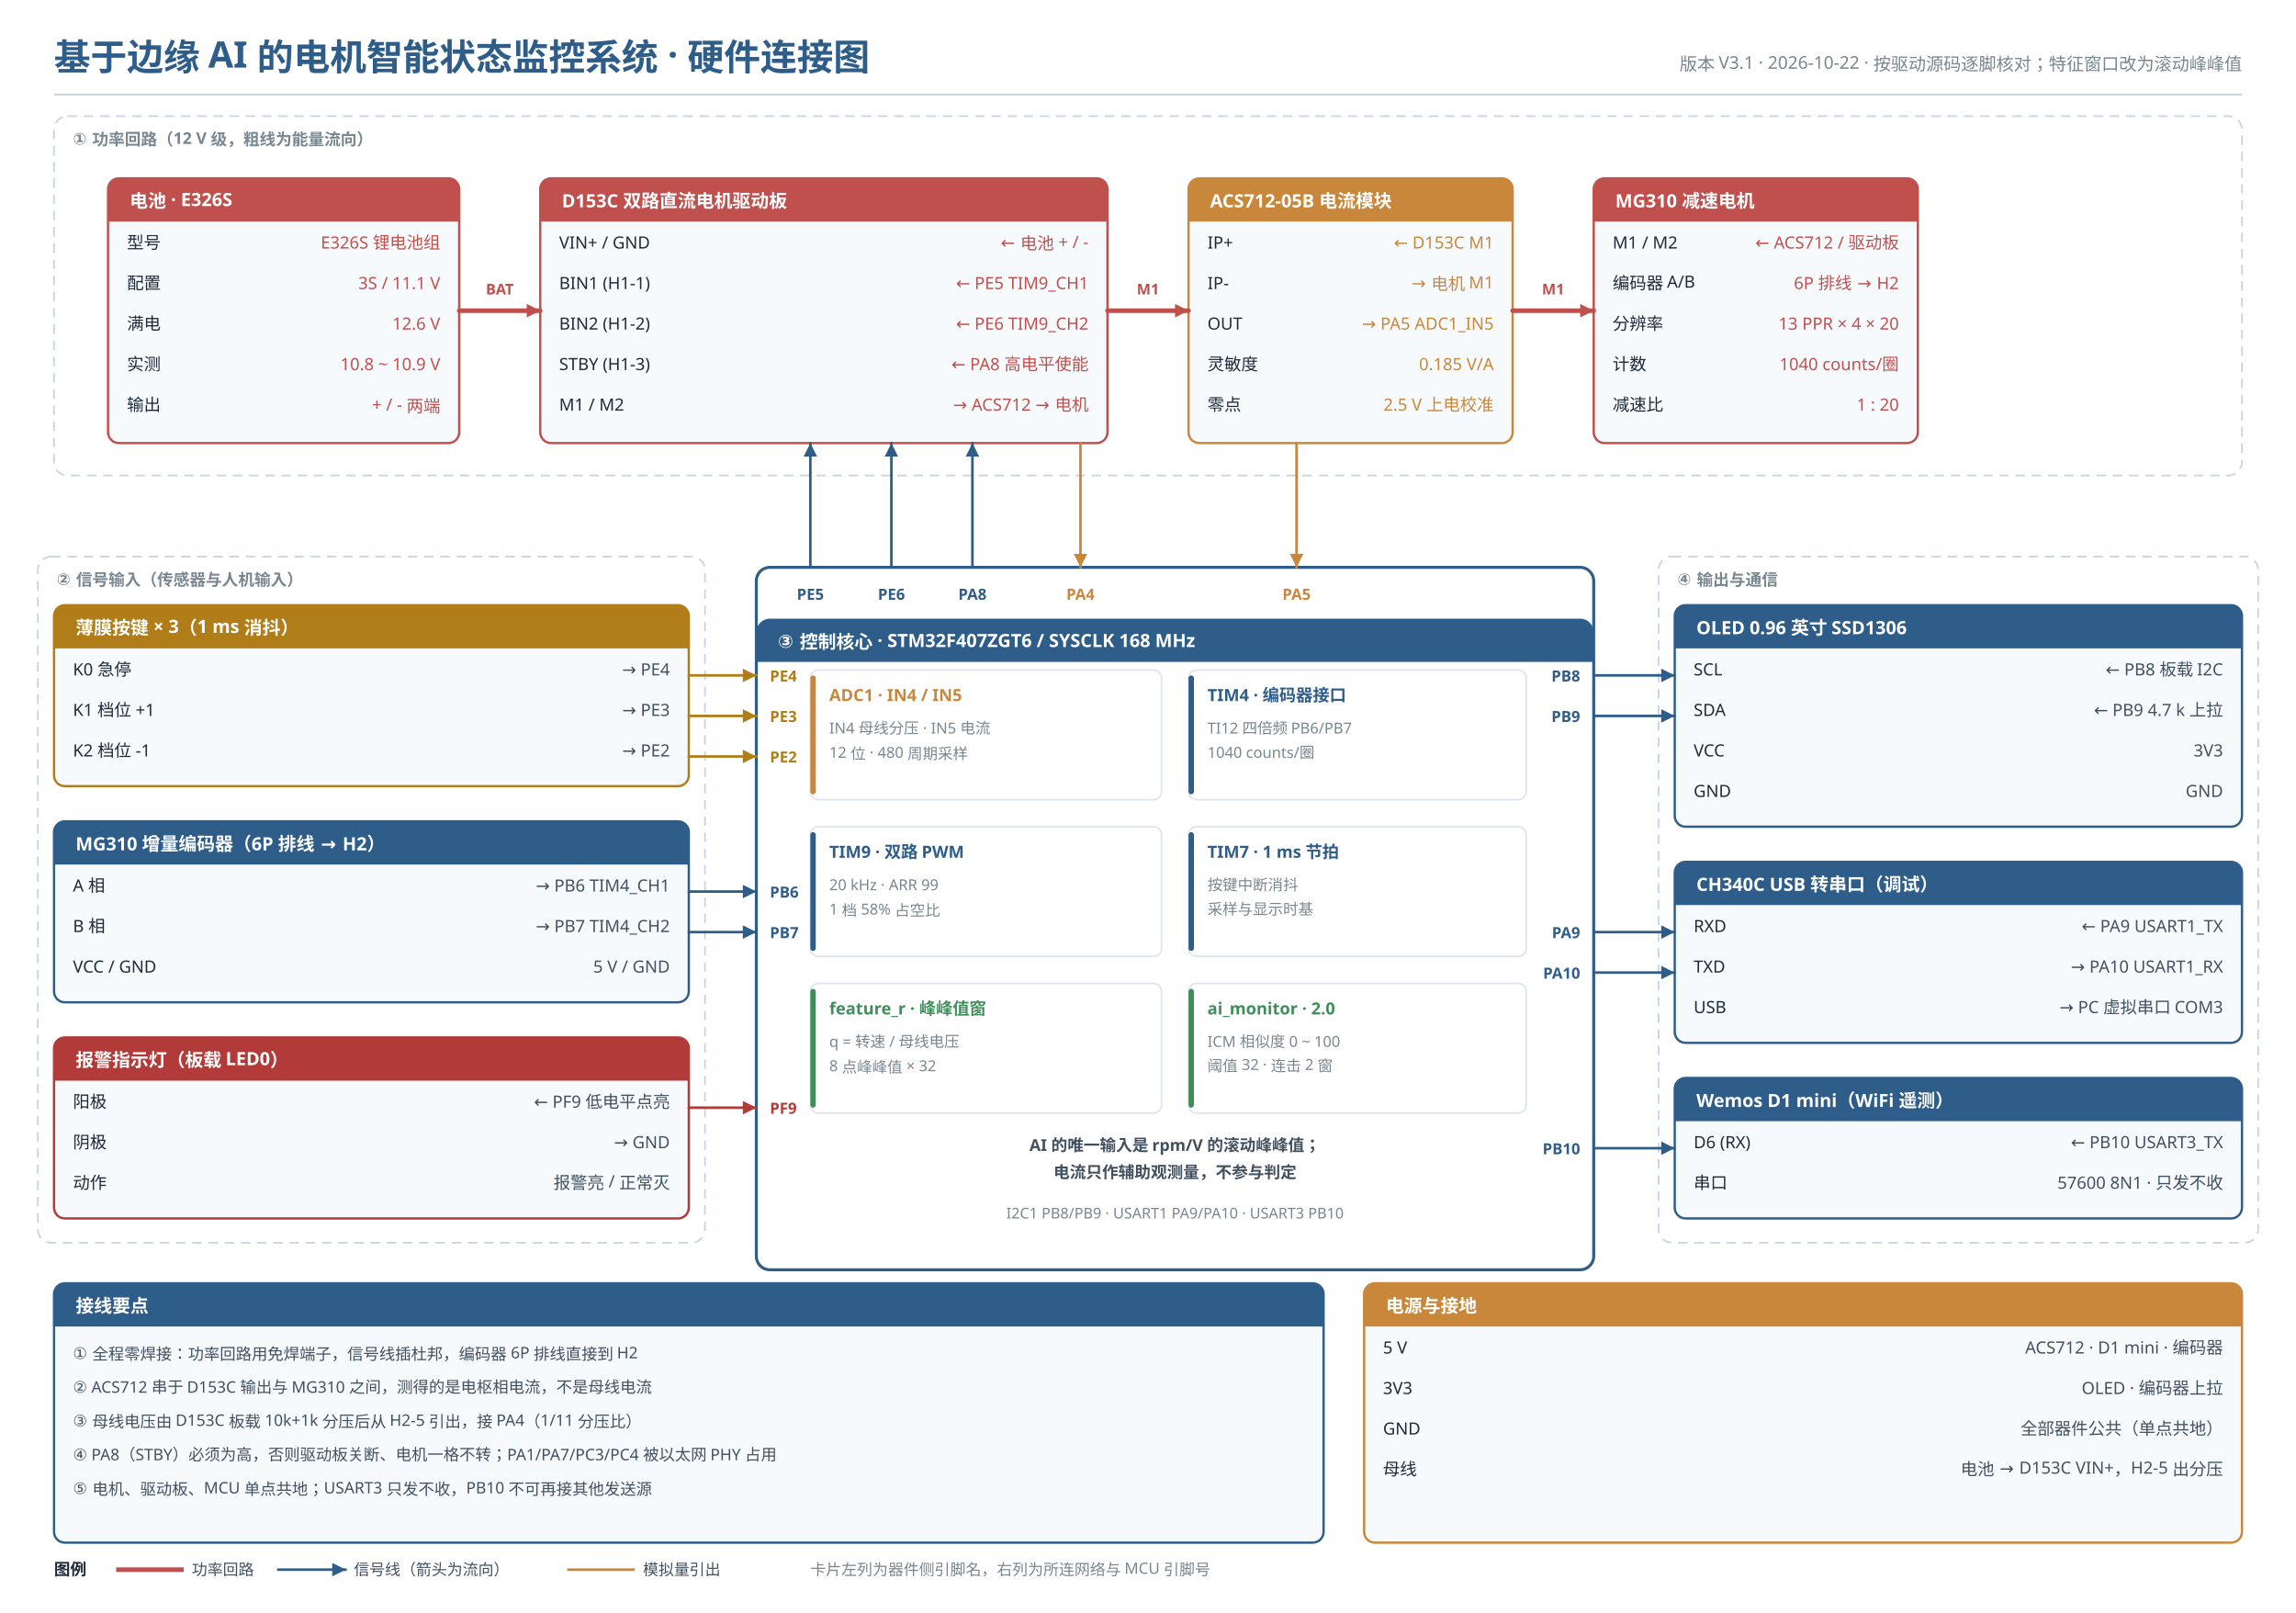
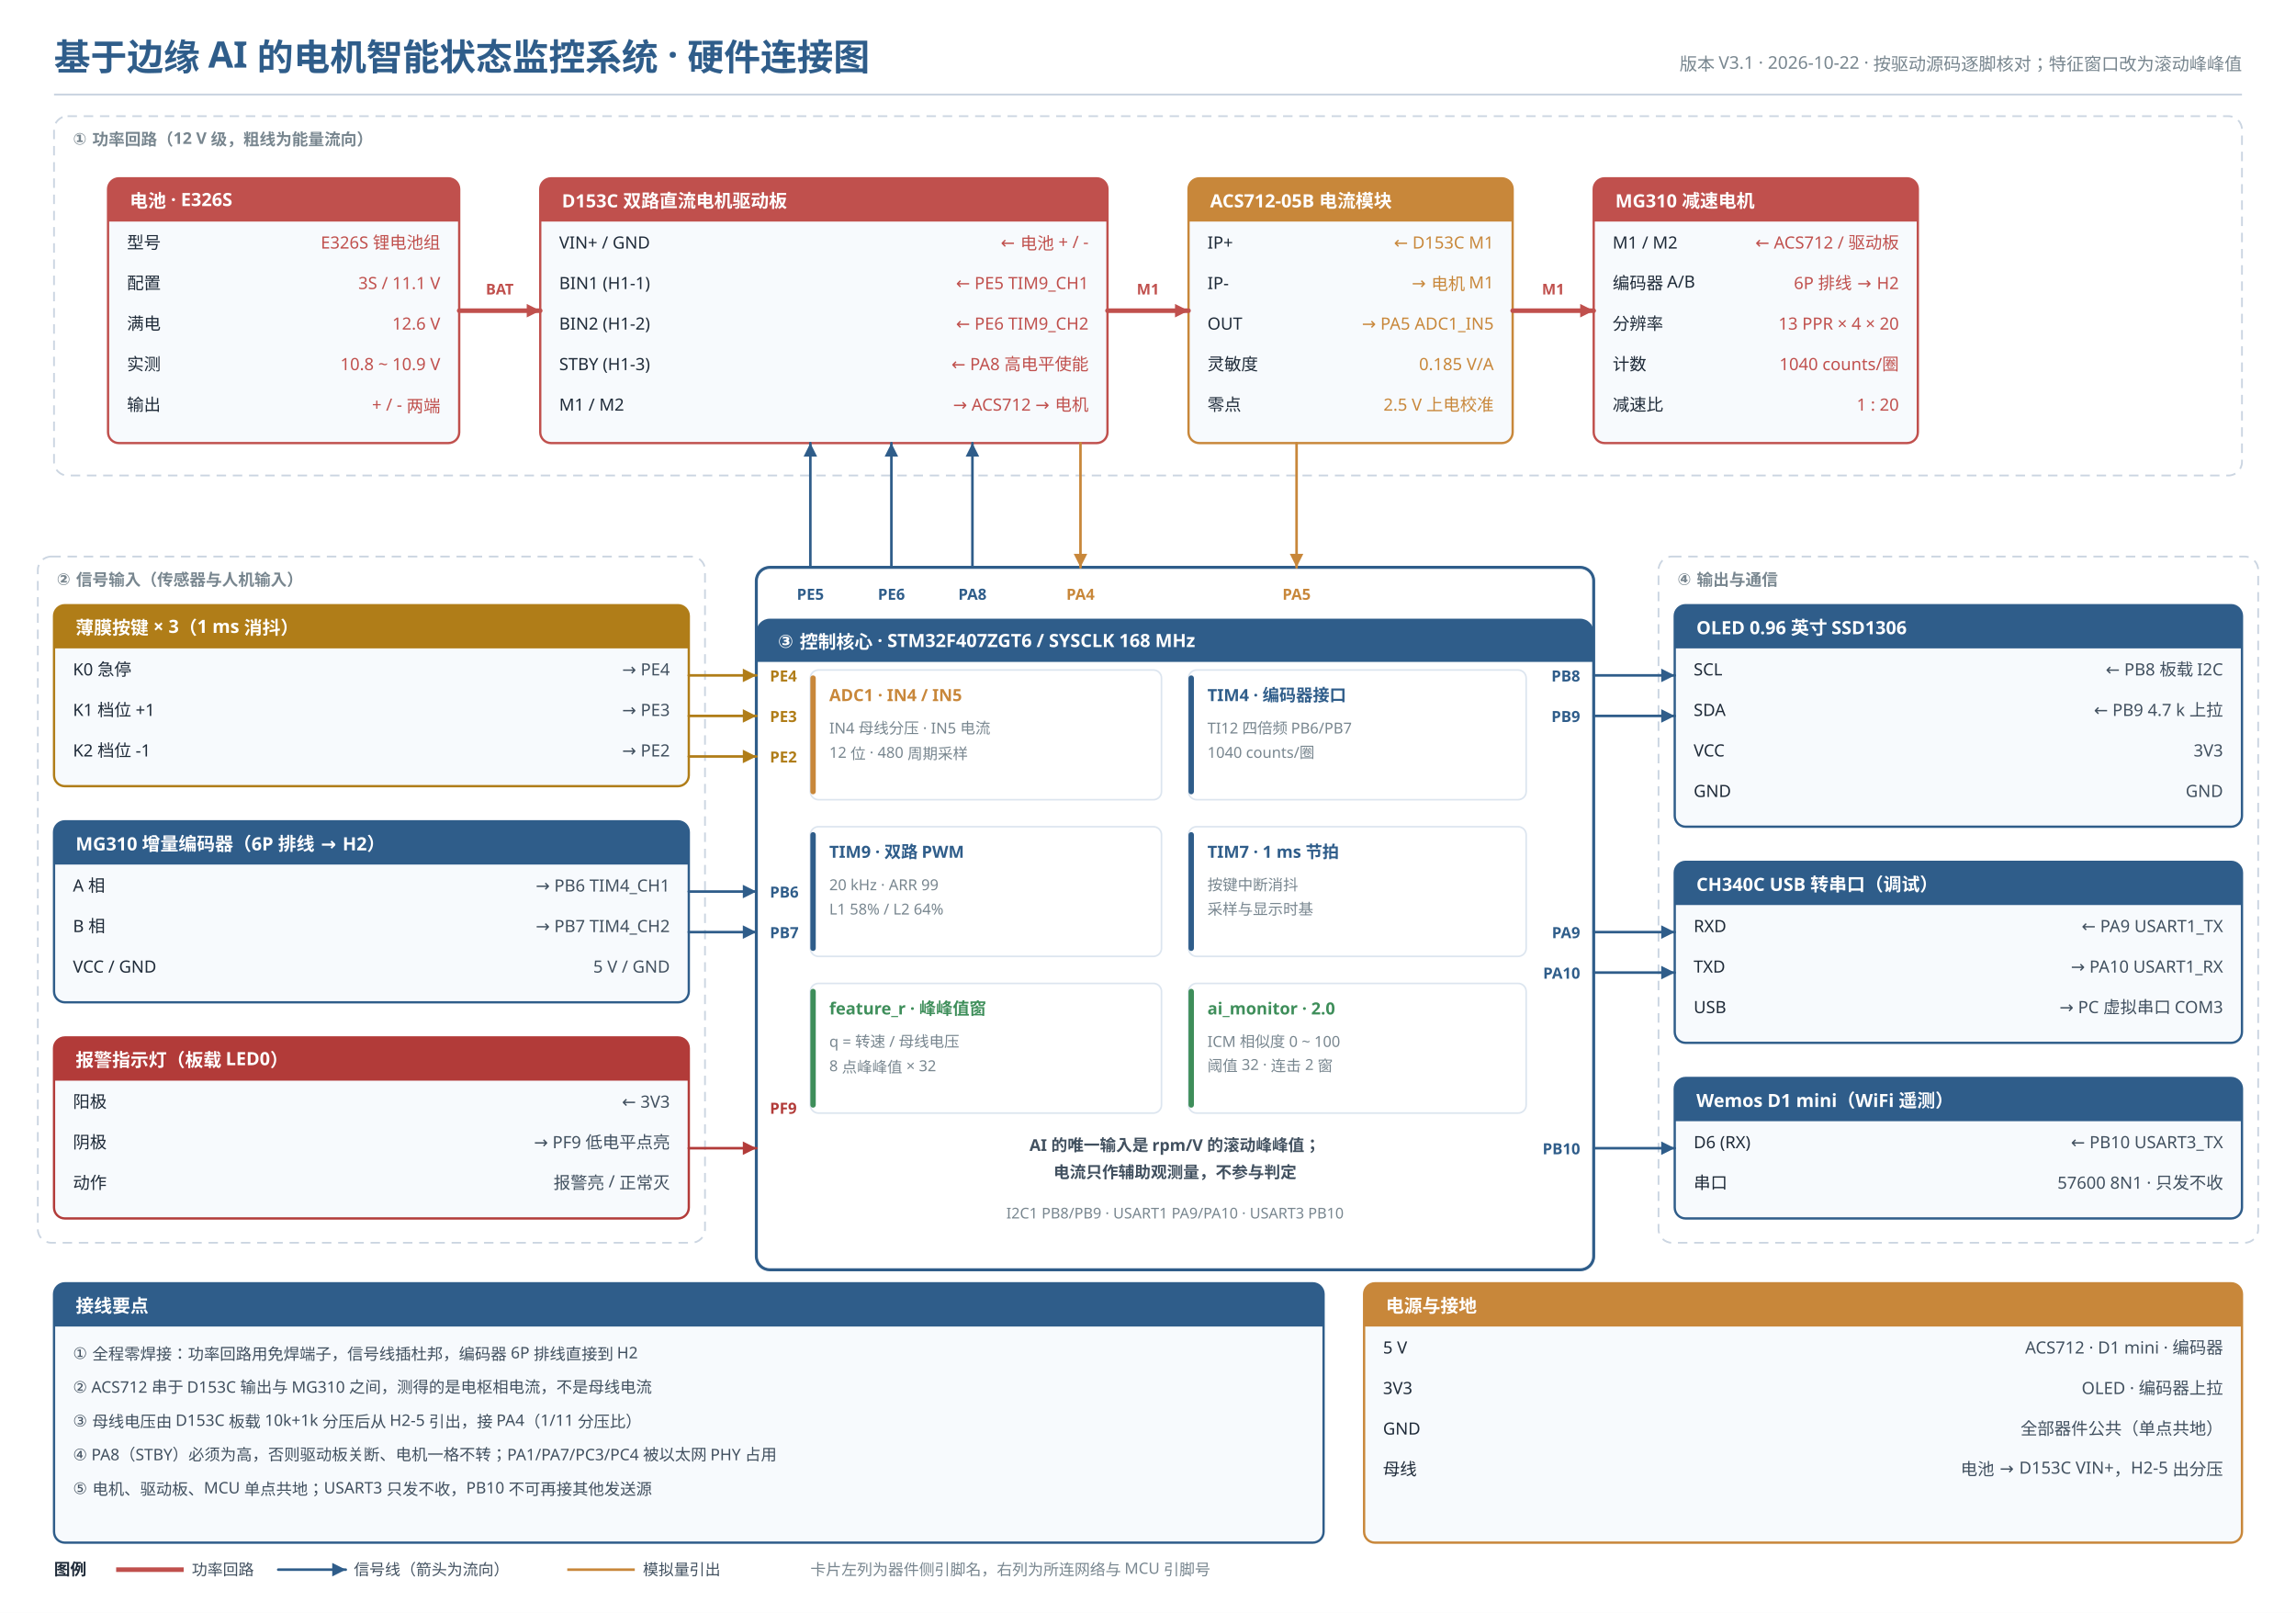
<svg xmlns="http://www.w3.org/2000/svg" width="1700" height="1194" viewBox="0 0 1700 1194">
  <rect x="0" y="0" width="1700" height="1194" fill="#FFFFFF" />
  <text x="40.0" y="52.0" font-family="'Microsoft YaHei','Microsoft YaHei UI','Segoe UI',sans-serif" font-size="27.0" fill="#2F5D8A" text-anchor="start" font-weight="bold">基于边缘 AI 的电机智能状态监控系统 · 硬件连接图</text>
  <text x="1660.0" y="52.0" font-family="'Microsoft YaHei','Microsoft YaHei UI','Segoe UI',sans-serif" font-size="13.0" fill="#78868F" text-anchor="end" font-weight="normal">版本 V3.1 · 2026-10-22 · 按驱动源码逐脚核对；特征窗口改为滚动峰峰值</text>
  <line x1="40.0" y1="70.0" x2="1660.0" y2="70.0" stroke="#CBD5E1" stroke-width="1.4" />
  <rect x="40.0" y="86.0" width="1620.0" height="266.0" rx="10.0" ry="10.0" fill="none" stroke="#CBD5E1" stroke-width="1.3" stroke-dasharray="7 5" />
  <text x="54.0" y="107.0" font-family="'Microsoft YaHei','Microsoft YaHei UI','Segoe UI',sans-serif" font-size="12.0" fill="#78868F" text-anchor="start" font-weight="bold">① 功率回路（12 V 级，粗线为能量流向）</text>
  <rect x="80.0" y="132.0" width="260.0" height="196.0" rx="8.0" ry="8.0" fill="#F7FAFD" stroke="#C0504D" stroke-width="1.7" />
  <path d="M 80.0,140.0 A 8.0,8.0 0 0 1 88.0,132.0 L 332.0,132.0 A 8.0,8.0 0 0 1 340.0,140.0 L 340.0,164.0 L 80.0,164.0 Z" fill="#C0504D" />
  <text x="96.0" y="153.5" font-family="'Microsoft YaHei','Microsoft YaHei UI','Segoe UI',sans-serif" font-size="13.5" fill="#FFFFFF" text-anchor="start" font-weight="bold">电池 · E326S</text>
  <text x="94.0" y="184.0" font-family="'Microsoft YaHei','Microsoft YaHei UI','Segoe UI',sans-serif" font-size="12.5" fill="#1E2A38" text-anchor="start" font-weight="normal">型号</text>
  <text x="326.0" y="184.0" font-family="'Microsoft YaHei','Microsoft YaHei UI','Segoe UI',sans-serif" font-size="12.5" fill="#C0504D" text-anchor="end" font-weight="normal">E326S 锂电池组</text>
  <text x="94.0" y="214.0" font-family="'Microsoft YaHei','Microsoft YaHei UI','Segoe UI',sans-serif" font-size="12.5" fill="#1E2A38" text-anchor="start" font-weight="normal">配置</text>
  <text x="326.0" y="214.0" font-family="'Microsoft YaHei','Microsoft YaHei UI','Segoe UI',sans-serif" font-size="12.5" fill="#C0504D" text-anchor="end" font-weight="normal">3S / 11.1 V</text>
  <text x="94.0" y="244.0" font-family="'Microsoft YaHei','Microsoft YaHei UI','Segoe UI',sans-serif" font-size="12.5" fill="#1E2A38" text-anchor="start" font-weight="normal">满电</text>
  <text x="326.0" y="244.0" font-family="'Microsoft YaHei','Microsoft YaHei UI','Segoe UI',sans-serif" font-size="12.5" fill="#C0504D" text-anchor="end" font-weight="normal">12.6 V</text>
  <text x="94.0" y="274.0" font-family="'Microsoft YaHei','Microsoft YaHei UI','Segoe UI',sans-serif" font-size="12.5" fill="#1E2A38" text-anchor="start" font-weight="normal">实测</text>
  <text x="326.0" y="274.0" font-family="'Microsoft YaHei','Microsoft YaHei UI','Segoe UI',sans-serif" font-size="12.5" fill="#C0504D" text-anchor="end" font-weight="normal">10.8 ~ 10.9 V</text>
  <text x="94.0" y="304.0" font-family="'Microsoft YaHei','Microsoft YaHei UI','Segoe UI',sans-serif" font-size="12.5" fill="#1E2A38" text-anchor="start" font-weight="normal">输出</text>
  <text x="326.0" y="304.0" font-family="'Microsoft YaHei','Microsoft YaHei UI','Segoe UI',sans-serif" font-size="12.5" fill="#C0504D" text-anchor="end" font-weight="normal">+ / -  两端</text>
  <rect x="400.0" y="132.0" width="420.0" height="196.0" rx="8.0" ry="8.0" fill="#F7FAFD" stroke="#C0504D" stroke-width="1.7" />
  <path d="M 400.0,140.0 A 8.0,8.0 0 0 1 408.0,132.0 L 812.0,132.0 A 8.0,8.0 0 0 1 820.0,140.0 L 820.0,164.0 L 400.0,164.0 Z" fill="#C0504D" />
  <text x="416.0" y="153.5" font-family="'Microsoft YaHei','Microsoft YaHei UI','Segoe UI',sans-serif" font-size="13.5" fill="#FFFFFF" text-anchor="start" font-weight="bold">D153C 双路直流电机驱动板</text>
  <text x="414.0" y="184.0" font-family="'Microsoft YaHei','Microsoft YaHei UI','Segoe UI',sans-serif" font-size="12.5" fill="#1E2A38" text-anchor="start" font-weight="normal">VIN+ / GND</text>
  <text x="806.0" y="184.0" font-family="'Microsoft YaHei','Microsoft YaHei UI','Segoe UI',sans-serif" font-size="12.5" fill="#C0504D" text-anchor="end" font-weight="normal">← 电池 + / -</text>
  <text x="414.0" y="214.0" font-family="'Microsoft YaHei','Microsoft YaHei UI','Segoe UI',sans-serif" font-size="12.5" fill="#1E2A38" text-anchor="start" font-weight="normal">BIN1 (H1-1)</text>
  <text x="806.0" y="214.0" font-family="'Microsoft YaHei','Microsoft YaHei UI','Segoe UI',sans-serif" font-size="12.5" fill="#C0504D" text-anchor="end" font-weight="normal">← PE5  TIM9_CH1</text>
  <text x="414.0" y="244.0" font-family="'Microsoft YaHei','Microsoft YaHei UI','Segoe UI',sans-serif" font-size="12.5" fill="#1E2A38" text-anchor="start" font-weight="normal">BIN2 (H1-2)</text>
  <text x="806.0" y="244.0" font-family="'Microsoft YaHei','Microsoft YaHei UI','Segoe UI',sans-serif" font-size="12.5" fill="#C0504D" text-anchor="end" font-weight="normal">← PE6  TIM9_CH2</text>
  <text x="414.0" y="274.0" font-family="'Microsoft YaHei','Microsoft YaHei UI','Segoe UI',sans-serif" font-size="12.5" fill="#1E2A38" text-anchor="start" font-weight="normal">STBY (H1-3)</text>
  <text x="806.0" y="274.0" font-family="'Microsoft YaHei','Microsoft YaHei UI','Segoe UI',sans-serif" font-size="12.5" fill="#C0504D" text-anchor="end" font-weight="normal">← PA8  高电平使能</text>
  <text x="414.0" y="304.0" font-family="'Microsoft YaHei','Microsoft YaHei UI','Segoe UI',sans-serif" font-size="12.5" fill="#1E2A38" text-anchor="start" font-weight="normal">M1 / M2</text>
  <text x="806.0" y="304.0" font-family="'Microsoft YaHei','Microsoft YaHei UI','Segoe UI',sans-serif" font-size="12.5" fill="#C0504D" text-anchor="end" font-weight="normal">→ ACS712 → 电机</text>
  <rect x="880.0" y="132.0" width="240.0" height="196.0" rx="8.0" ry="8.0" fill="#F7FAFD" stroke="#C8873A" stroke-width="1.7" />
  <path d="M 880.0,140.0 A 8.0,8.0 0 0 1 888.0,132.0 L 1112.0,132.0 A 8.0,8.0 0 0 1 1120.0,140.0 L 1120.0,164.0 L 880.0,164.0 Z" fill="#C8873A" />
  <text x="896.0" y="153.5" font-family="'Microsoft YaHei','Microsoft YaHei UI','Segoe UI',sans-serif" font-size="13.5" fill="#FFFFFF" text-anchor="start" font-weight="bold">ACS712-05B 电流模块</text>
  <text x="894.0" y="184.0" font-family="'Microsoft YaHei','Microsoft YaHei UI','Segoe UI',sans-serif" font-size="12.5" fill="#1E2A38" text-anchor="start" font-weight="normal">IP+</text>
  <text x="1106.0" y="184.0" font-family="'Microsoft YaHei','Microsoft YaHei UI','Segoe UI',sans-serif" font-size="12.5" fill="#C8873A" text-anchor="end" font-weight="normal">← D153C  M1</text>
  <text x="894.0" y="214.0" font-family="'Microsoft YaHei','Microsoft YaHei UI','Segoe UI',sans-serif" font-size="12.5" fill="#1E2A38" text-anchor="start" font-weight="normal">IP-</text>
  <text x="1106.0" y="214.0" font-family="'Microsoft YaHei','Microsoft YaHei UI','Segoe UI',sans-serif" font-size="12.5" fill="#C8873A" text-anchor="end" font-weight="normal">→ 电机  M1</text>
  <text x="894.0" y="244.0" font-family="'Microsoft YaHei','Microsoft YaHei UI','Segoe UI',sans-serif" font-size="12.5" fill="#1E2A38" text-anchor="start" font-weight="normal">OUT</text>
  <text x="1106.0" y="244.0" font-family="'Microsoft YaHei','Microsoft YaHei UI','Segoe UI',sans-serif" font-size="12.5" fill="#C8873A" text-anchor="end" font-weight="normal">→ PA5  ADC1_IN5</text>
  <text x="894.0" y="274.0" font-family="'Microsoft YaHei','Microsoft YaHei UI','Segoe UI',sans-serif" font-size="12.5" fill="#1E2A38" text-anchor="start" font-weight="normal">灵敏度</text>
  <text x="1106.0" y="274.0" font-family="'Microsoft YaHei','Microsoft YaHei UI','Segoe UI',sans-serif" font-size="12.5" fill="#C8873A" text-anchor="end" font-weight="normal">0.185 V/A</text>
  <text x="894.0" y="304.0" font-family="'Microsoft YaHei','Microsoft YaHei UI','Segoe UI',sans-serif" font-size="12.5" fill="#1E2A38" text-anchor="start" font-weight="normal">零点</text>
  <text x="1106.0" y="304.0" font-family="'Microsoft YaHei','Microsoft YaHei UI','Segoe UI',sans-serif" font-size="12.5" fill="#C8873A" text-anchor="end" font-weight="normal">2.5 V 上电校准</text>
  <rect x="1180.0" y="132.0" width="240.0" height="196.0" rx="8.0" ry="8.0" fill="#F7FAFD" stroke="#C0504D" stroke-width="1.7" />
  <path d="M 1180.0,140.0 A 8.0,8.0 0 0 1 1188.0,132.0 L 1412.0,132.0 A 8.0,8.0 0 0 1 1420.0,140.0 L 1420.0,164.0 L 1180.0,164.0 Z" fill="#C0504D" />
  <text x="1196.0" y="153.5" font-family="'Microsoft YaHei','Microsoft YaHei UI','Segoe UI',sans-serif" font-size="13.5" fill="#FFFFFF" text-anchor="start" font-weight="bold">MG310 减速电机</text>
  <text x="1194.0" y="184.0" font-family="'Microsoft YaHei','Microsoft YaHei UI','Segoe UI',sans-serif" font-size="12.5" fill="#1E2A38" text-anchor="start" font-weight="normal">M1 / M2</text>
  <text x="1406.0" y="184.0" font-family="'Microsoft YaHei','Microsoft YaHei UI','Segoe UI',sans-serif" font-size="12.5" fill="#C0504D" text-anchor="end" font-weight="normal">← ACS712 / 驱动板</text>
  <text x="1194.0" y="214.0" font-family="'Microsoft YaHei','Microsoft YaHei UI','Segoe UI',sans-serif" font-size="12.5" fill="#1E2A38" text-anchor="start" font-weight="normal">编码器 A/B</text>
  <text x="1406.0" y="214.0" font-family="'Microsoft YaHei','Microsoft YaHei UI','Segoe UI',sans-serif" font-size="12.5" fill="#C0504D" text-anchor="end" font-weight="normal">6P 排线 → H2</text>
  <text x="1194.0" y="244.0" font-family="'Microsoft YaHei','Microsoft YaHei UI','Segoe UI',sans-serif" font-size="12.5" fill="#1E2A38" text-anchor="start" font-weight="normal">分辨率</text>
  <text x="1406.0" y="244.0" font-family="'Microsoft YaHei','Microsoft YaHei UI','Segoe UI',sans-serif" font-size="12.5" fill="#C0504D" text-anchor="end" font-weight="normal">13 PPR × 4 × 20</text>
  <text x="1194.0" y="274.0" font-family="'Microsoft YaHei','Microsoft YaHei UI','Segoe UI',sans-serif" font-size="12.5" fill="#1E2A38" text-anchor="start" font-weight="normal">计数</text>
  <text x="1406.0" y="274.0" font-family="'Microsoft YaHei','Microsoft YaHei UI','Segoe UI',sans-serif" font-size="12.5" fill="#C0504D" text-anchor="end" font-weight="normal">1040 counts/圈</text>
  <text x="1194.0" y="304.0" font-family="'Microsoft YaHei','Microsoft YaHei UI','Segoe UI',sans-serif" font-size="12.5" fill="#1E2A38" text-anchor="start" font-weight="normal">减速比</text>
  <text x="1406.0" y="304.0" font-family="'Microsoft YaHei','Microsoft YaHei UI','Segoe UI',sans-serif" font-size="12.5" fill="#C0504D" text-anchor="end" font-weight="normal">1 : 20</text>
  <path d="M 340.0,230.0 L 400.0,230.0" fill="none" stroke="#C0504D" stroke-width="3.4" stroke-linejoin="round" stroke-linecap="round" />
  <polygon points="400.0,230.0 390.0,235.0 390.0,225.0" fill="#C0504D" />
  <text x="370.0" y="218.0" font-family="'Microsoft YaHei','Microsoft YaHei UI','Segoe UI',sans-serif" font-size="11.0" fill="#C0504D" text-anchor="middle" font-weight="bold">BAT</text>
  <path d="M 820.0,230.0 L 880.0,230.0" fill="none" stroke="#C0504D" stroke-width="3.4" stroke-linejoin="round" stroke-linecap="round" />
  <polygon points="880.0,230.0 870.0,235.0 870.0,225.0" fill="#C0504D" />
  <text x="850.0" y="218.0" font-family="'Microsoft YaHei','Microsoft YaHei UI','Segoe UI',sans-serif" font-size="11.0" fill="#C0504D" text-anchor="middle" font-weight="bold">M1</text>
  <path d="M 1120.0,230.0 L 1180.0,230.0" fill="none" stroke="#C0504D" stroke-width="3.4" stroke-linejoin="round" stroke-linecap="round" />
  <polygon points="1180.0,230.0 1170.0,235.0 1170.0,225.0" fill="#C0504D" />
  <text x="1150.0" y="218.0" font-family="'Microsoft YaHei','Microsoft YaHei UI','Segoe UI',sans-serif" font-size="11.0" fill="#C0504D" text-anchor="middle" font-weight="bold">M1</text>
  <rect x="560.0" y="420.0" width="620.0" height="520.0" rx="10.0" ry="10.0" fill="#FFFFFF" stroke="#2F5D8A" stroke-width="2.2" />
  <path d="M 560.0,468.0 A 10.0,10.0 0 0 1 570.0,458.0 L 1170.0,458.0 A 10.0,10.0 0 0 1 1180.0,468.0 L 1180.0,490.0 L 560.0,490.0 Z" fill="#2F5D8A" />
  <text x="576.0" y="479.5" font-family="'Microsoft YaHei','Microsoft YaHei UI','Segoe UI',sans-serif" font-size="13.5" fill="#FFFFFF" text-anchor="start" font-weight="bold">③ 控制核心 · STM32F407ZGT6 / SYSCLK 168 MHz</text>
  <rect x="600.0" y="496.0" width="260.0" height="96.0" rx="6.0" ry="6.0" fill="#FFFFFF" stroke="#DCE5EF" stroke-width="1.2" />
  <rect x="600.0" y="500.0" width="4.0" height="88.0" rx="2.0" fill="#C8873A" stroke="none" stroke-width="0.0" />
  <text x="614.0" y="519.0" font-family="'Microsoft YaHei','Microsoft YaHei UI','Segoe UI',sans-serif" font-size="12.4" fill="#C8873A" text-anchor="start" font-weight="bold">ADC1 · IN4 / IN5</text>
  <text x="614.0" y="543.0" font-family="'Microsoft YaHei','Microsoft YaHei UI','Segoe UI',sans-serif" font-size="11.2" fill="#78868F" text-anchor="start" font-weight="normal">IN4 母线分压 · IN5 电流</text>
  <text x="614.0" y="561.0" font-family="'Microsoft YaHei','Microsoft YaHei UI','Segoe UI',sans-serif" font-size="11.2" fill="#78868F" text-anchor="start" font-weight="normal">12 位 · 480 周期采样</text>
  <rect x="880.0" y="496.0" width="250.0" height="96.0" rx="6.0" ry="6.0" fill="#FFFFFF" stroke="#DCE5EF" stroke-width="1.2" />
  <rect x="880.0" y="500.0" width="4.0" height="88.0" rx="2.0" fill="#2F5D8A" stroke="none" stroke-width="0.0" />
  <text x="894.0" y="519.0" font-family="'Microsoft YaHei','Microsoft YaHei UI','Segoe UI',sans-serif" font-size="12.4" fill="#2F5D8A" text-anchor="start" font-weight="bold">TIM4 · 编码器接口</text>
  <text x="894.0" y="543.0" font-family="'Microsoft YaHei','Microsoft YaHei UI','Segoe UI',sans-serif" font-size="11.2" fill="#78868F" text-anchor="start" font-weight="normal">TI12 四倍频 PB6/PB7</text>
  <text x="894.0" y="561.0" font-family="'Microsoft YaHei','Microsoft YaHei UI','Segoe UI',sans-serif" font-size="11.2" fill="#78868F" text-anchor="start" font-weight="normal">1040 counts/圈</text>
  <rect x="600.0" y="612.0" width="260.0" height="96.0" rx="6.0" ry="6.0" fill="#FFFFFF" stroke="#DCE5EF" stroke-width="1.2" />
  <rect x="600.0" y="616.0" width="4.0" height="88.0" rx="2.0" fill="#2F5D8A" stroke="none" stroke-width="0.0" />
  <text x="614.0" y="635.0" font-family="'Microsoft YaHei','Microsoft YaHei UI','Segoe UI',sans-serif" font-size="12.4" fill="#2F5D8A" text-anchor="start" font-weight="bold">TIM9 · 双路 PWM</text>
  <text x="614.0" y="659.0" font-family="'Microsoft YaHei','Microsoft YaHei UI','Segoe UI',sans-serif" font-size="11.2" fill="#78868F" text-anchor="start" font-weight="normal">20 kHz · ARR 99</text>
-   <text x="614.0" y="677.0" font-family="'Microsoft YaHei','Microsoft YaHei UI','Segoe UI',sans-serif" font-size="11.2" fill="#78868F" text-anchor="start" font-weight="normal">1 档 58% 占空比</text>
+   <text x="614.0" y="677.0" font-family="'Microsoft YaHei','Microsoft YaHei UI','Segoe UI',sans-serif" font-size="11.2" fill="#78868F" text-anchor="start" font-weight="normal">L1 58% / L2 64%</text>
  <rect x="880.0" y="612.0" width="250.0" height="96.0" rx="6.0" ry="6.0" fill="#FFFFFF" stroke="#DCE5EF" stroke-width="1.2" />
  <rect x="880.0" y="616.0" width="4.0" height="88.0" rx="2.0" fill="#2F5D8A" stroke="none" stroke-width="0.0" />
  <text x="894.0" y="635.0" font-family="'Microsoft YaHei','Microsoft YaHei UI','Segoe UI',sans-serif" font-size="12.4" fill="#2F5D8A" text-anchor="start" font-weight="bold">TIM7 · 1 ms 节拍</text>
  <text x="894.0" y="659.0" font-family="'Microsoft YaHei','Microsoft YaHei UI','Segoe UI',sans-serif" font-size="11.2" fill="#78868F" text-anchor="start" font-weight="normal">按键中断消抖</text>
  <text x="894.0" y="677.0" font-family="'Microsoft YaHei','Microsoft YaHei UI','Segoe UI',sans-serif" font-size="11.2" fill="#78868F" text-anchor="start" font-weight="normal">采样与显示时基</text>
  <rect x="600.0" y="728.0" width="260.0" height="96.0" rx="6.0" ry="6.0" fill="#FFFFFF" stroke="#DCE5EF" stroke-width="1.2" />
  <rect x="600.0" y="732.0" width="4.0" height="88.0" rx="2.0" fill="#3E8E5A" stroke="none" stroke-width="0.0" />
  <text x="614.0" y="751.0" font-family="'Microsoft YaHei','Microsoft YaHei UI','Segoe UI',sans-serif" font-size="12.4" fill="#3E8E5A" text-anchor="start" font-weight="bold">feature_r · 峰峰值窗</text>
  <text x="614.0" y="775.0" font-family="'Microsoft YaHei','Microsoft YaHei UI','Segoe UI',sans-serif" font-size="11.2" fill="#78868F" text-anchor="start" font-weight="normal">q = 转速 / 母线电压</text>
  <text x="614.0" y="793.0" font-family="'Microsoft YaHei','Microsoft YaHei UI','Segoe UI',sans-serif" font-size="11.2" fill="#78868F" text-anchor="start" font-weight="normal">8 点峰峰值 × 32</text>
  <rect x="880.0" y="728.0" width="250.0" height="96.0" rx="6.0" ry="6.0" fill="#FFFFFF" stroke="#DCE5EF" stroke-width="1.2" />
  <rect x="880.0" y="732.0" width="4.0" height="88.0" rx="2.0" fill="#3E8E5A" stroke="none" stroke-width="0.0" />
  <text x="894.0" y="751.0" font-family="'Microsoft YaHei','Microsoft YaHei UI','Segoe UI',sans-serif" font-size="12.4" fill="#3E8E5A" text-anchor="start" font-weight="bold">ai_monitor · 2.0</text>
  <text x="894.0" y="775.0" font-family="'Microsoft YaHei','Microsoft YaHei UI','Segoe UI',sans-serif" font-size="11.2" fill="#78868F" text-anchor="start" font-weight="normal">ICM 相似度 0 ~ 100</text>
  <text x="894.0" y="793.0" font-family="'Microsoft YaHei','Microsoft YaHei UI','Segoe UI',sans-serif" font-size="11.2" fill="#78868F" text-anchor="start" font-weight="normal">阈值 32 · 连击 2 窗</text>
  <text x="870.0" y="852.0" font-family="'Microsoft YaHei','Microsoft YaHei UI','Segoe UI',sans-serif" font-size="12.0" fill="#41505F" text-anchor="middle" font-weight="bold">AI 的唯一输入是 rpm/V 的滚动峰峰值；</text>
  <text x="870.0" y="872.0" font-family="'Microsoft YaHei','Microsoft YaHei UI','Segoe UI',sans-serif" font-size="12.0" fill="#41505F" text-anchor="middle" font-weight="bold">电流只作辅助观测量，不参与判定</text>
  <text x="870.0" y="902.0" font-family="'Microsoft YaHei','Microsoft YaHei UI','Segoe UI',sans-serif" font-size="11.0" fill="#78868F" text-anchor="middle" font-weight="normal">I2C1 PB8/PB9 · USART1 PA9/PA10 · USART3 PB10</text>
  <path d="M 960.0,328.0 L 960.0,420.0" fill="none" stroke="#C8873A" stroke-width="1.9" stroke-linejoin="round" stroke-linecap="round" />
  <polygon points="960.0,420.0 955.0,410.0 965.0,410.0" fill="#C8873A" />
  <path d="M 800.0,328.0 L 800.0,420.0" fill="none" stroke="#C8873A" stroke-width="1.9" stroke-linejoin="round" stroke-linecap="round" />
  <polygon points="800.0,420.0 795.0,410.0 805.0,410.0" fill="#C8873A" />
  <path d="M 600.0,420.0 L 600.0,328.0" fill="none" stroke="#2F5D8A" stroke-width="1.9" stroke-linejoin="round" stroke-linecap="round" />
  <polygon points="600.0,328.0 605.0,338.0 595.0,338.0" fill="#2F5D8A" />
  <path d="M 660.0,420.0 L 660.0,328.0" fill="none" stroke="#2F5D8A" stroke-width="1.9" stroke-linejoin="round" stroke-linecap="round" />
  <polygon points="660.0,328.0 665.0,338.0 655.0,338.0" fill="#2F5D8A" />
  <path d="M 720.0,420.0 L 720.0,328.0" fill="none" stroke="#2F5D8A" stroke-width="1.9" stroke-linejoin="round" stroke-linecap="round" />
  <polygon points="720.0,328.0 725.0,338.0 715.0,338.0" fill="#2F5D8A" />
  <text x="600.0" y="444.0" font-family="'Microsoft YaHei','Microsoft YaHei UI','Segoe UI',sans-serif" font-size="11.4" fill="#2F5D8A" text-anchor="middle" font-weight="bold">PE5</text>
  <text x="660.0" y="444.0" font-family="'Microsoft YaHei','Microsoft YaHei UI','Segoe UI',sans-serif" font-size="11.4" fill="#2F5D8A" text-anchor="middle" font-weight="bold">PE6</text>
  <text x="720.0" y="444.0" font-family="'Microsoft YaHei','Microsoft YaHei UI','Segoe UI',sans-serif" font-size="11.4" fill="#2F5D8A" text-anchor="middle" font-weight="bold">PA8</text>
  <text x="800.0" y="444.0" font-family="'Microsoft YaHei','Microsoft YaHei UI','Segoe UI',sans-serif" font-size="11.4" fill="#C8873A" text-anchor="middle" font-weight="bold">PA4</text>
  <text x="960.0" y="444.0" font-family="'Microsoft YaHei','Microsoft YaHei UI','Segoe UI',sans-serif" font-size="11.4" fill="#C8873A" text-anchor="middle" font-weight="bold">PA5</text>
  <rect x="28.0" y="412.0" width="494.0" height="508.0" rx="10.0" ry="10.0" fill="none" stroke="#CBD5E1" stroke-width="1.3" stroke-dasharray="7 5" />
  <text x="42.0" y="433.0" font-family="'Microsoft YaHei','Microsoft YaHei UI','Segoe UI',sans-serif" font-size="12.0" fill="#78868F" text-anchor="start" font-weight="bold">② 信号输入（传感器与人机输入）</text>
  <rect x="40.0" y="448.0" width="470.0" height="134.0" rx="8.0" ry="8.0" fill="#F7FAFD" stroke="#B07D18" stroke-width="1.7" />
  <path d="M 40.0,456.0 A 8.0,8.0 0 0 1 48.0,448.0 L 502.0,448.0 A 8.0,8.0 0 0 1 510.0,456.0 L 510.0,480.0 L 40.0,480.0 Z" fill="#B07D18" />
  <text x="56.0" y="469.5" font-family="'Microsoft YaHei','Microsoft YaHei UI','Segoe UI',sans-serif" font-size="13.5" fill="#FFFFFF" text-anchor="start" font-weight="bold">薄膜按键 × 3（1 ms 消抖）</text>
  <text x="54.0" y="500.0" font-family="'Microsoft YaHei','Microsoft YaHei UI','Segoe UI',sans-serif" font-size="12.5" fill="#1E2A38" text-anchor="start" font-weight="normal">K0  急停</text>
  <text x="496.0" y="500.0" font-family="'Microsoft YaHei','Microsoft YaHei UI','Segoe UI',sans-serif" font-size="12.5" fill="#41505F" text-anchor="end" font-weight="normal">→ PE4</text>
  <text x="54.0" y="530.0" font-family="'Microsoft YaHei','Microsoft YaHei UI','Segoe UI',sans-serif" font-size="12.5" fill="#1E2A38" text-anchor="start" font-weight="normal">K1  档位 +1</text>
  <text x="496.0" y="530.0" font-family="'Microsoft YaHei','Microsoft YaHei UI','Segoe UI',sans-serif" font-size="12.5" fill="#41505F" text-anchor="end" font-weight="normal">→ PE3</text>
  <text x="54.0" y="560.0" font-family="'Microsoft YaHei','Microsoft YaHei UI','Segoe UI',sans-serif" font-size="12.5" fill="#1E2A38" text-anchor="start" font-weight="normal">K2  档位 -1</text>
  <text x="496.0" y="560.0" font-family="'Microsoft YaHei','Microsoft YaHei UI','Segoe UI',sans-serif" font-size="12.5" fill="#41505F" text-anchor="end" font-weight="normal">→ PE2</text>
  <rect x="40.0" y="608.0" width="470.0" height="134.0" rx="8.0" ry="8.0" fill="#F7FAFD" stroke="#2F5D8A" stroke-width="1.7" />
  <path d="M 40.0,616.0 A 8.0,8.0 0 0 1 48.0,608.0 L 502.0,608.0 A 8.0,8.0 0 0 1 510.0,616.0 L 510.0,640.0 L 40.0,640.0 Z" fill="#2F5D8A" />
  <text x="56.0" y="629.5" font-family="'Microsoft YaHei','Microsoft YaHei UI','Segoe UI',sans-serif" font-size="13.5" fill="#FFFFFF" text-anchor="start" font-weight="bold">MG310 增量编码器（6P 排线 → H2）</text>
  <text x="54.0" y="660.0" font-family="'Microsoft YaHei','Microsoft YaHei UI','Segoe UI',sans-serif" font-size="12.5" fill="#1E2A38" text-anchor="start" font-weight="normal">A 相</text>
  <text x="496.0" y="660.0" font-family="'Microsoft YaHei','Microsoft YaHei UI','Segoe UI',sans-serif" font-size="12.5" fill="#41505F" text-anchor="end" font-weight="normal">→ PB6  TIM4_CH1</text>
  <text x="54.0" y="690.0" font-family="'Microsoft YaHei','Microsoft YaHei UI','Segoe UI',sans-serif" font-size="12.5" fill="#1E2A38" text-anchor="start" font-weight="normal">B 相</text>
  <text x="496.0" y="690.0" font-family="'Microsoft YaHei','Microsoft YaHei UI','Segoe UI',sans-serif" font-size="12.5" fill="#41505F" text-anchor="end" font-weight="normal">→ PB7  TIM4_CH2</text>
  <text x="54.0" y="720.0" font-family="'Microsoft YaHei','Microsoft YaHei UI','Segoe UI',sans-serif" font-size="12.5" fill="#1E2A38" text-anchor="start" font-weight="normal">VCC / GND</text>
  <text x="496.0" y="720.0" font-family="'Microsoft YaHei','Microsoft YaHei UI','Segoe UI',sans-serif" font-size="12.5" fill="#41505F" text-anchor="end" font-weight="normal">5 V / GND</text>
  <rect x="40.0" y="768.0" width="470.0" height="134.0" rx="8.0" ry="8.0" fill="#F7FAFD" stroke="#B23B39" stroke-width="1.7" />
  <path d="M 40.0,776.0 A 8.0,8.0 0 0 1 48.0,768.0 L 502.0,768.0 A 8.0,8.0 0 0 1 510.0,776.0 L 510.0,800.0 L 40.0,800.0 Z" fill="#B23B39" />
  <text x="56.0" y="789.5" font-family="'Microsoft YaHei','Microsoft YaHei UI','Segoe UI',sans-serif" font-size="13.5" fill="#FFFFFF" text-anchor="start" font-weight="bold">报警指示灯（板载 LED0）</text>
  <text x="54.0" y="820.0" font-family="'Microsoft YaHei','Microsoft YaHei UI','Segoe UI',sans-serif" font-size="12.5" fill="#1E2A38" text-anchor="start" font-weight="normal">阳极</text>
-   <text x="496.0" y="820.0" font-family="'Microsoft YaHei','Microsoft YaHei UI','Segoe UI',sans-serif" font-size="12.5" fill="#41505F" text-anchor="end" font-weight="normal">← PF9  低电平点亮</text>
+   <text x="496.0" y="820.0" font-family="'Microsoft YaHei','Microsoft YaHei UI','Segoe UI',sans-serif" font-size="12.5" fill="#41505F" text-anchor="end" font-weight="normal">← 3V3</text>
  <text x="54.0" y="850.0" font-family="'Microsoft YaHei','Microsoft YaHei UI','Segoe UI',sans-serif" font-size="12.5" fill="#1E2A38" text-anchor="start" font-weight="normal">阴极</text>
-   <text x="496.0" y="850.0" font-family="'Microsoft YaHei','Microsoft YaHei UI','Segoe UI',sans-serif" font-size="12.5" fill="#41505F" text-anchor="end" font-weight="normal">→ GND</text>
+   <text x="496.0" y="850.0" font-family="'Microsoft YaHei','Microsoft YaHei UI','Segoe UI',sans-serif" font-size="12.5" fill="#41505F" text-anchor="end" font-weight="normal">→ PF9  低电平点亮</text>
  <text x="54.0" y="880.0" font-family="'Microsoft YaHei','Microsoft YaHei UI','Segoe UI',sans-serif" font-size="12.5" fill="#1E2A38" text-anchor="start" font-weight="normal">动作</text>
  <text x="496.0" y="880.0" font-family="'Microsoft YaHei','Microsoft YaHei UI','Segoe UI',sans-serif" font-size="12.5" fill="#41505F" text-anchor="end" font-weight="normal">报警亮 / 正常灭</text>
  <rect x="1228.0" y="412.0" width="444.0" height="508.0" rx="10.0" ry="10.0" fill="none" stroke="#CBD5E1" stroke-width="1.3" stroke-dasharray="7 5" />
  <text x="1242.0" y="433.0" font-family="'Microsoft YaHei','Microsoft YaHei UI','Segoe UI',sans-serif" font-size="12.0" fill="#78868F" text-anchor="start" font-weight="bold">④ 输出与通信</text>
  <rect x="1240.0" y="448.0" width="420.0" height="164.0" rx="8.0" ry="8.0" fill="#F7FAFD" stroke="#2F5D8A" stroke-width="1.7" />
  <path d="M 1240.0,456.0 A 8.0,8.0 0 0 1 1248.0,448.0 L 1652.0,448.0 A 8.0,8.0 0 0 1 1660.0,456.0 L 1660.0,480.0 L 1240.0,480.0 Z" fill="#2F5D8A" />
  <text x="1256.0" y="469.5" font-family="'Microsoft YaHei','Microsoft YaHei UI','Segoe UI',sans-serif" font-size="13.5" fill="#FFFFFF" text-anchor="start" font-weight="bold">OLED 0.96 英寸 SSD1306</text>
  <text x="1254.0" y="500.0" font-family="'Microsoft YaHei','Microsoft YaHei UI','Segoe UI',sans-serif" font-size="12.5" fill="#1E2A38" text-anchor="start" font-weight="normal">SCL</text>
  <text x="1646.0" y="500.0" font-family="'Microsoft YaHei','Microsoft YaHei UI','Segoe UI',sans-serif" font-size="12.5" fill="#41505F" text-anchor="end" font-weight="normal">← PB8  板载 I2C</text>
  <text x="1254.0" y="530.0" font-family="'Microsoft YaHei','Microsoft YaHei UI','Segoe UI',sans-serif" font-size="12.5" fill="#1E2A38" text-anchor="start" font-weight="normal">SDA</text>
  <text x="1646.0" y="530.0" font-family="'Microsoft YaHei','Microsoft YaHei UI','Segoe UI',sans-serif" font-size="12.5" fill="#41505F" text-anchor="end" font-weight="normal">← PB9  4.7 k 上拉</text>
  <text x="1254.0" y="560.0" font-family="'Microsoft YaHei','Microsoft YaHei UI','Segoe UI',sans-serif" font-size="12.5" fill="#1E2A38" text-anchor="start" font-weight="normal">VCC</text>
  <text x="1646.0" y="560.0" font-family="'Microsoft YaHei','Microsoft YaHei UI','Segoe UI',sans-serif" font-size="12.5" fill="#41505F" text-anchor="end" font-weight="normal">3V3</text>
  <text x="1254.0" y="590.0" font-family="'Microsoft YaHei','Microsoft YaHei UI','Segoe UI',sans-serif" font-size="12.5" fill="#1E2A38" text-anchor="start" font-weight="normal">GND</text>
  <text x="1646.0" y="590.0" font-family="'Microsoft YaHei','Microsoft YaHei UI','Segoe UI',sans-serif" font-size="12.5" fill="#41505F" text-anchor="end" font-weight="normal">GND</text>
  <rect x="1240.0" y="638.0" width="420.0" height="134.0" rx="8.0" ry="8.0" fill="#F7FAFD" stroke="#2F5D8A" stroke-width="1.7" />
  <path d="M 1240.0,646.0 A 8.0,8.0 0 0 1 1248.0,638.0 L 1652.0,638.0 A 8.0,8.0 0 0 1 1660.0,646.0 L 1660.0,670.0 L 1240.0,670.0 Z" fill="#2F5D8A" />
  <text x="1256.0" y="659.5" font-family="'Microsoft YaHei','Microsoft YaHei UI','Segoe UI',sans-serif" font-size="13.5" fill="#FFFFFF" text-anchor="start" font-weight="bold">CH340C USB 转串口（调试）</text>
  <text x="1254.0" y="690.0" font-family="'Microsoft YaHei','Microsoft YaHei UI','Segoe UI',sans-serif" font-size="12.5" fill="#1E2A38" text-anchor="start" font-weight="normal">RXD</text>
  <text x="1646.0" y="690.0" font-family="'Microsoft YaHei','Microsoft YaHei UI','Segoe UI',sans-serif" font-size="12.5" fill="#41505F" text-anchor="end" font-weight="normal">← PA9   USART1_TX</text>
  <text x="1254.0" y="720.0" font-family="'Microsoft YaHei','Microsoft YaHei UI','Segoe UI',sans-serif" font-size="12.5" fill="#1E2A38" text-anchor="start" font-weight="normal">TXD</text>
  <text x="1646.0" y="720.0" font-family="'Microsoft YaHei','Microsoft YaHei UI','Segoe UI',sans-serif" font-size="12.5" fill="#41505F" text-anchor="end" font-weight="normal">→ PA10  USART1_RX</text>
  <text x="1254.0" y="750.0" font-family="'Microsoft YaHei','Microsoft YaHei UI','Segoe UI',sans-serif" font-size="12.5" fill="#1E2A38" text-anchor="start" font-weight="normal">USB</text>
  <text x="1646.0" y="750.0" font-family="'Microsoft YaHei','Microsoft YaHei UI','Segoe UI',sans-serif" font-size="12.5" fill="#41505F" text-anchor="end" font-weight="normal">→ PC 虚拟串口 COM3</text>
  <rect x="1240.0" y="798.0" width="420.0" height="104.0" rx="8.0" ry="8.0" fill="#F7FAFD" stroke="#2F5D8A" stroke-width="1.7" />
  <path d="M 1240.0,806.0 A 8.0,8.0 0 0 1 1248.0,798.0 L 1652.0,798.0 A 8.0,8.0 0 0 1 1660.0,806.0 L 1660.0,830.0 L 1240.0,830.0 Z" fill="#2F5D8A" />
  <text x="1256.0" y="819.5" font-family="'Microsoft YaHei','Microsoft YaHei UI','Segoe UI',sans-serif" font-size="13.5" fill="#FFFFFF" text-anchor="start" font-weight="bold">Wemos D1 mini（WiFi 遥测）</text>
  <text x="1254.0" y="850.0" font-family="'Microsoft YaHei','Microsoft YaHei UI','Segoe UI',sans-serif" font-size="12.5" fill="#1E2A38" text-anchor="start" font-weight="normal">D6 (RX)</text>
  <text x="1646.0" y="850.0" font-family="'Microsoft YaHei','Microsoft YaHei UI','Segoe UI',sans-serif" font-size="12.5" fill="#41505F" text-anchor="end" font-weight="normal">← PB10  USART3_TX</text>
  <text x="1254.0" y="880.0" font-family="'Microsoft YaHei','Microsoft YaHei UI','Segoe UI',sans-serif" font-size="12.5" fill="#1E2A38" text-anchor="start" font-weight="normal">串口</text>
  <text x="1646.0" y="880.0" font-family="'Microsoft YaHei','Microsoft YaHei UI','Segoe UI',sans-serif" font-size="12.5" fill="#41505F" text-anchor="end" font-weight="normal">57600 8N1 · 只发不收</text>
  <path d="M 510.0,500.0 L 560.0,500.0" fill="none" stroke="#B07D18" stroke-width="1.9" stroke-linejoin="round" stroke-linecap="round" />
  <polygon points="560.0,500.0 550.0,505.0 550.0,495.0" fill="#B07D18" />
  <text x="570.0" y="504.5" font-family="'Microsoft YaHei','Microsoft YaHei UI','Segoe UI',sans-serif" font-size="11.4" fill="#B07D18" text-anchor="start" font-weight="bold">PE4</text>
  <path d="M 510.0,530.0 L 560.0,530.0" fill="none" stroke="#B07D18" stroke-width="1.9" stroke-linejoin="round" stroke-linecap="round" />
  <polygon points="560.0,530.0 550.0,535.0 550.0,525.0" fill="#B07D18" />
  <text x="570.0" y="534.5" font-family="'Microsoft YaHei','Microsoft YaHei UI','Segoe UI',sans-serif" font-size="11.4" fill="#B07D18" text-anchor="start" font-weight="bold">PE3</text>
  <path d="M 510.0,560.0 L 560.0,560.0" fill="none" stroke="#B07D18" stroke-width="1.9" stroke-linejoin="round" stroke-linecap="round" />
  <polygon points="560.0,560.0 550.0,565.0 550.0,555.0" fill="#B07D18" />
  <text x="570.0" y="564.5" font-family="'Microsoft YaHei','Microsoft YaHei UI','Segoe UI',sans-serif" font-size="11.4" fill="#B07D18" text-anchor="start" font-weight="bold">PE2</text>
  <path d="M 510.0,660.0 L 560.0,660.0" fill="none" stroke="#2F5D8A" stroke-width="1.9" stroke-linejoin="round" stroke-linecap="round" />
  <polygon points="560.0,660.0 550.0,665.0 550.0,655.0" fill="#2F5D8A" />
  <text x="570.0" y="664.5" font-family="'Microsoft YaHei','Microsoft YaHei UI','Segoe UI',sans-serif" font-size="11.4" fill="#2F5D8A" text-anchor="start" font-weight="bold">PB6</text>
  <path d="M 510.0,690.0 L 560.0,690.0" fill="none" stroke="#2F5D8A" stroke-width="1.9" stroke-linejoin="round" stroke-linecap="round" />
  <polygon points="560.0,690.0 550.0,695.0 550.0,685.0" fill="#2F5D8A" />
  <text x="570.0" y="694.5" font-family="'Microsoft YaHei','Microsoft YaHei UI','Segoe UI',sans-serif" font-size="11.4" fill="#2F5D8A" text-anchor="start" font-weight="bold">PB7</text>
-   <path d="M 510.0,820.0 L 560.0,820.0" fill="none" stroke="#B23B39" stroke-width="1.9" stroke-linejoin="round" stroke-linecap="round" />
-   <polygon points="560.0,820.0 550.0,825.0 550.0,815.0" fill="#B23B39" />
+   <path d="M 510.0,850.0 L 560.0,850.0" fill="none" stroke="#B23B39" stroke-width="1.9" stroke-linejoin="round" stroke-linecap="round" />
+   <polygon points="560.0,850.0 550.0,855.0 550.0,845.0" fill="#B23B39" />
  <text x="570.0" y="824.5" font-family="'Microsoft YaHei','Microsoft YaHei UI','Segoe UI',sans-serif" font-size="11.4" fill="#B23B39" text-anchor="start" font-weight="bold">PF9</text>
  <path d="M 1180.0,500.0 L 1240.0,500.0" fill="none" stroke="#2F5D8A" stroke-width="1.9" stroke-linejoin="round" stroke-linecap="round" />
  <polygon points="1240.0,500.0 1230.0,505.0 1230.0,495.0" fill="#2F5D8A" />
  <text x="1170.0" y="504.5" font-family="'Microsoft YaHei','Microsoft YaHei UI','Segoe UI',sans-serif" font-size="11.4" fill="#2F5D8A" text-anchor="end" font-weight="bold">PB8</text>
  <path d="M 1180.0,530.0 L 1240.0,530.0" fill="none" stroke="#2F5D8A" stroke-width="1.9" stroke-linejoin="round" stroke-linecap="round" />
  <polygon points="1240.0,530.0 1230.0,535.0 1230.0,525.0" fill="#2F5D8A" />
  <text x="1170.0" y="534.5" font-family="'Microsoft YaHei','Microsoft YaHei UI','Segoe UI',sans-serif" font-size="11.4" fill="#2F5D8A" text-anchor="end" font-weight="bold">PB9</text>
  <path d="M 1180.0,690.0 L 1240.0,690.0" fill="none" stroke="#2F5D8A" stroke-width="1.9" stroke-linejoin="round" stroke-linecap="round" />
  <polygon points="1240.0,690.0 1230.0,695.0 1230.0,685.0" fill="#2F5D8A" />
  <text x="1170.0" y="694.5" font-family="'Microsoft YaHei','Microsoft YaHei UI','Segoe UI',sans-serif" font-size="11.4" fill="#2F5D8A" text-anchor="end" font-weight="bold">PA9</text>
  <path d="M 1180.0,720.0 L 1240.0,720.0" fill="none" stroke="#2F5D8A" stroke-width="1.9" stroke-linejoin="round" stroke-linecap="round" />
  <polygon points="1240.0,720.0 1230.0,725.0 1230.0,715.0" fill="#2F5D8A" />
  <text x="1170.0" y="724.5" font-family="'Microsoft YaHei','Microsoft YaHei UI','Segoe UI',sans-serif" font-size="11.4" fill="#2F5D8A" text-anchor="end" font-weight="bold">PA10</text>
  <path d="M 1180.0,850.0 L 1240.0,850.0" fill="none" stroke="#2F5D8A" stroke-width="1.9" stroke-linejoin="round" stroke-linecap="round" />
  <polygon points="1240.0,850.0 1230.0,855.0 1230.0,845.0" fill="#2F5D8A" />
  <text x="1170.0" y="854.5" font-family="'Microsoft YaHei','Microsoft YaHei UI','Segoe UI',sans-serif" font-size="11.4" fill="#2F5D8A" text-anchor="end" font-weight="bold">PB10</text>
  <rect x="40.0" y="950.0" width="940.0" height="192.0" rx="8.0" ry="8.0" fill="#F7FAFD" stroke="#2F5D8A" stroke-width="1.7" />
  <path d="M 40.0,958.0 A 8.0,8.0 0 0 1 48.0,950.0 L 972.0,950.0 A 8.0,8.0 0 0 1 980.0,958.0 L 980.0,982.0 L 40.0,982.0 Z" fill="#2F5D8A" />
  <text x="56.0" y="971.5" font-family="'Microsoft YaHei','Microsoft YaHei UI','Segoe UI',sans-serif" font-size="13.5" fill="#FFFFFF" text-anchor="start" font-weight="bold">接线要点</text>
  <text x="54.0" y="1006.0" font-family="'Microsoft YaHei','Microsoft YaHei UI','Segoe UI',sans-serif" font-size="11.8" fill="#41505F" text-anchor="start" font-weight="normal">① 全程零焊接：功率回路用免焊端子，信号线插杜邦，编码器 6P 排线直接到 H2</text>
  <text x="54.0" y="1031.0" font-family="'Microsoft YaHei','Microsoft YaHei UI','Segoe UI',sans-serif" font-size="11.8" fill="#41505F" text-anchor="start" font-weight="normal">② ACS712 串于 D153C 输出与 MG310 之间，测得的是电枢相电流，不是母线电流</text>
  <text x="54.0" y="1056.0" font-family="'Microsoft YaHei','Microsoft YaHei UI','Segoe UI',sans-serif" font-size="11.8" fill="#41505F" text-anchor="start" font-weight="normal">③ 母线电压由 D153C 板载 10k+1k 分压后从 H2-5 引出，接 PA4（1/11 分压比）</text>
  <text x="54.0" y="1081.0" font-family="'Microsoft YaHei','Microsoft YaHei UI','Segoe UI',sans-serif" font-size="11.8" fill="#41505F" text-anchor="start" font-weight="normal">④ PA8（STBY）必须为高，否则驱动板关断、电机一格不转；PA1/PA7/PC3/PC4 被以太网 PHY 占用</text>
  <text x="54.0" y="1106.0" font-family="'Microsoft YaHei','Microsoft YaHei UI','Segoe UI',sans-serif" font-size="11.8" fill="#41505F" text-anchor="start" font-weight="normal">⑤ 电机、驱动板、MCU 单点共地；USART3 只发不收，PB10 不可再接其他发送源</text>
  <rect x="1010.0" y="950.0" width="650.0" height="192.0" rx="8.0" ry="8.0" fill="#F7FAFD" stroke="#C8873A" stroke-width="1.7" />
  <path d="M 1010.0,958.0 A 8.0,8.0 0 0 1 1018.0,950.0 L 1652.0,950.0 A 8.0,8.0 0 0 1 1660.0,958.0 L 1660.0,982.0 L 1010.0,982.0 Z" fill="#C8873A" />
  <text x="1026.0" y="971.5" font-family="'Microsoft YaHei','Microsoft YaHei UI','Segoe UI',sans-serif" font-size="13.5" fill="#FFFFFF" text-anchor="start" font-weight="bold">电源与接地</text>
  <text x="1024.0" y="1002.0" font-family="'Microsoft YaHei','Microsoft YaHei UI','Segoe UI',sans-serif" font-size="12.5" fill="#1E2A38" text-anchor="start" font-weight="normal">5 V</text>
  <text x="1646.0" y="1002.0" font-family="'Microsoft YaHei','Microsoft YaHei UI','Segoe UI',sans-serif" font-size="12.5" fill="#41505F" text-anchor="end" font-weight="normal">ACS712 · D1 mini · 编码器</text>
  <text x="1024.0" y="1032.0" font-family="'Microsoft YaHei','Microsoft YaHei UI','Segoe UI',sans-serif" font-size="12.5" fill="#1E2A38" text-anchor="start" font-weight="normal">3V3</text>
  <text x="1646.0" y="1032.0" font-family="'Microsoft YaHei','Microsoft YaHei UI','Segoe UI',sans-serif" font-size="12.5" fill="#41505F" text-anchor="end" font-weight="normal">OLED · 编码器上拉</text>
  <text x="1024.0" y="1062.0" font-family="'Microsoft YaHei','Microsoft YaHei UI','Segoe UI',sans-serif" font-size="12.5" fill="#1E2A38" text-anchor="start" font-weight="normal">GND</text>
  <text x="1646.0" y="1062.0" font-family="'Microsoft YaHei','Microsoft YaHei UI','Segoe UI',sans-serif" font-size="12.5" fill="#41505F" text-anchor="end" font-weight="normal">全部器件公共（单点共地）</text>
  <text x="1024.0" y="1092.0" font-family="'Microsoft YaHei','Microsoft YaHei UI','Segoe UI',sans-serif" font-size="12.5" fill="#1E2A38" text-anchor="start" font-weight="normal">母线</text>
  <text x="1646.0" y="1092.0" font-family="'Microsoft YaHei','Microsoft YaHei UI','Segoe UI',sans-serif" font-size="12.5" fill="#41505F" text-anchor="end" font-weight="normal">电池 → D153C VIN+，H2-5 出分压</text>
  <text x="40.0" y="1166.0" font-family="'Microsoft YaHei','Microsoft YaHei UI','Segoe UI',sans-serif" font-size="12.0" fill="#1E2A38" text-anchor="start" font-weight="bold">图例</text>
  <line x1="86.0" y1="1162.0" x2="136.0" y2="1162.0" stroke="#C0504D" stroke-width="3.4" />
  <text x="142.0" y="1166.0" font-family="'Microsoft YaHei','Microsoft YaHei UI','Segoe UI',sans-serif" font-size="11.5" fill="#41505F" text-anchor="start" font-weight="normal">功率回路</text>
  <path d="M 206.0,1162.0 L 256.0,1162.0" fill="none" stroke="#2F5D8A" stroke-width="1.9" stroke-linejoin="round" stroke-linecap="round" />
  <polygon points="256.0,1162.0 246.0,1167.0 246.0,1157.0" fill="#2F5D8A" />
  <text x="262.0" y="1166.0" font-family="'Microsoft YaHei','Microsoft YaHei UI','Segoe UI',sans-serif" font-size="11.5" fill="#41505F" text-anchor="start" font-weight="normal">信号线（箭头为流向）</text>
  <line x1="420.0" y1="1162.0" x2="470.0" y2="1162.0" stroke="#C8873A" stroke-width="1.9" />
  <text x="476.0" y="1166.0" font-family="'Microsoft YaHei','Microsoft YaHei UI','Segoe UI',sans-serif" font-size="11.5" fill="#41505F" text-anchor="start" font-weight="normal">模拟量引出</text>
  <text x="600.0" y="1166.0" font-family="'Microsoft YaHei','Microsoft YaHei UI','Segoe UI',sans-serif" font-size="11.5" fill="#78868F" text-anchor="start" font-weight="normal">卡片左列为器件侧引脚名，右列为所连网络与 MCU 引脚号</text>
</svg>
